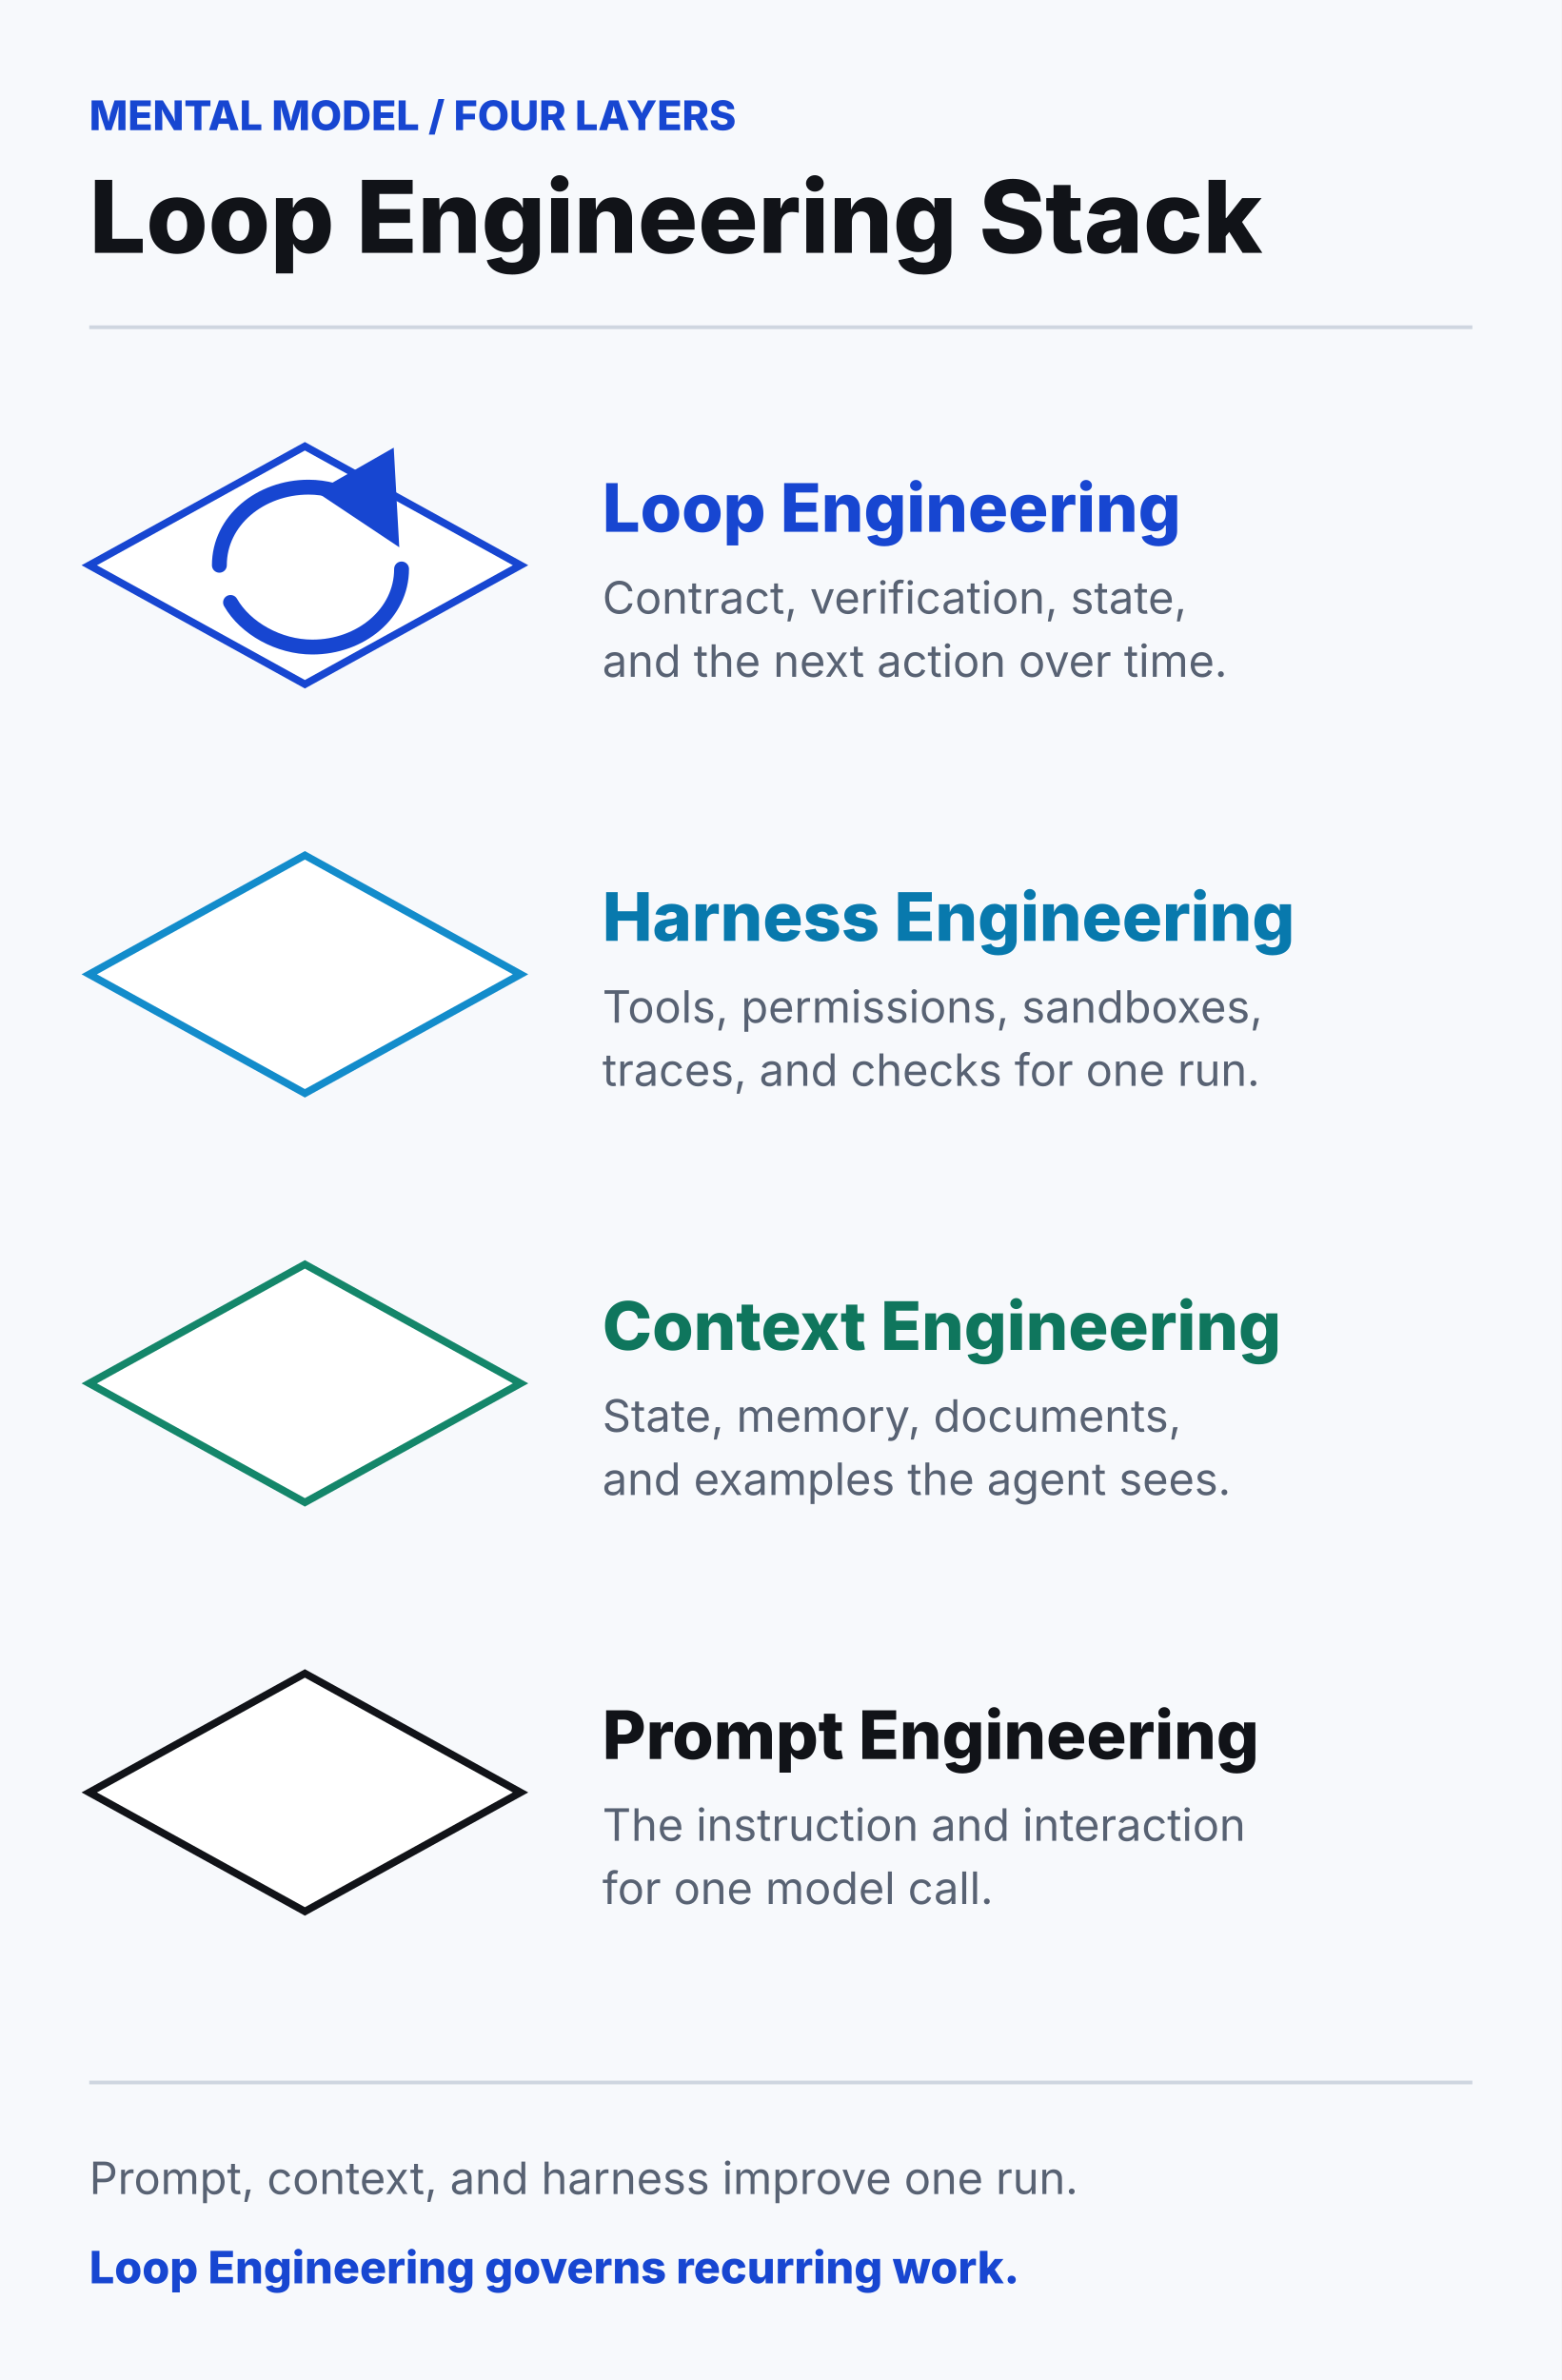
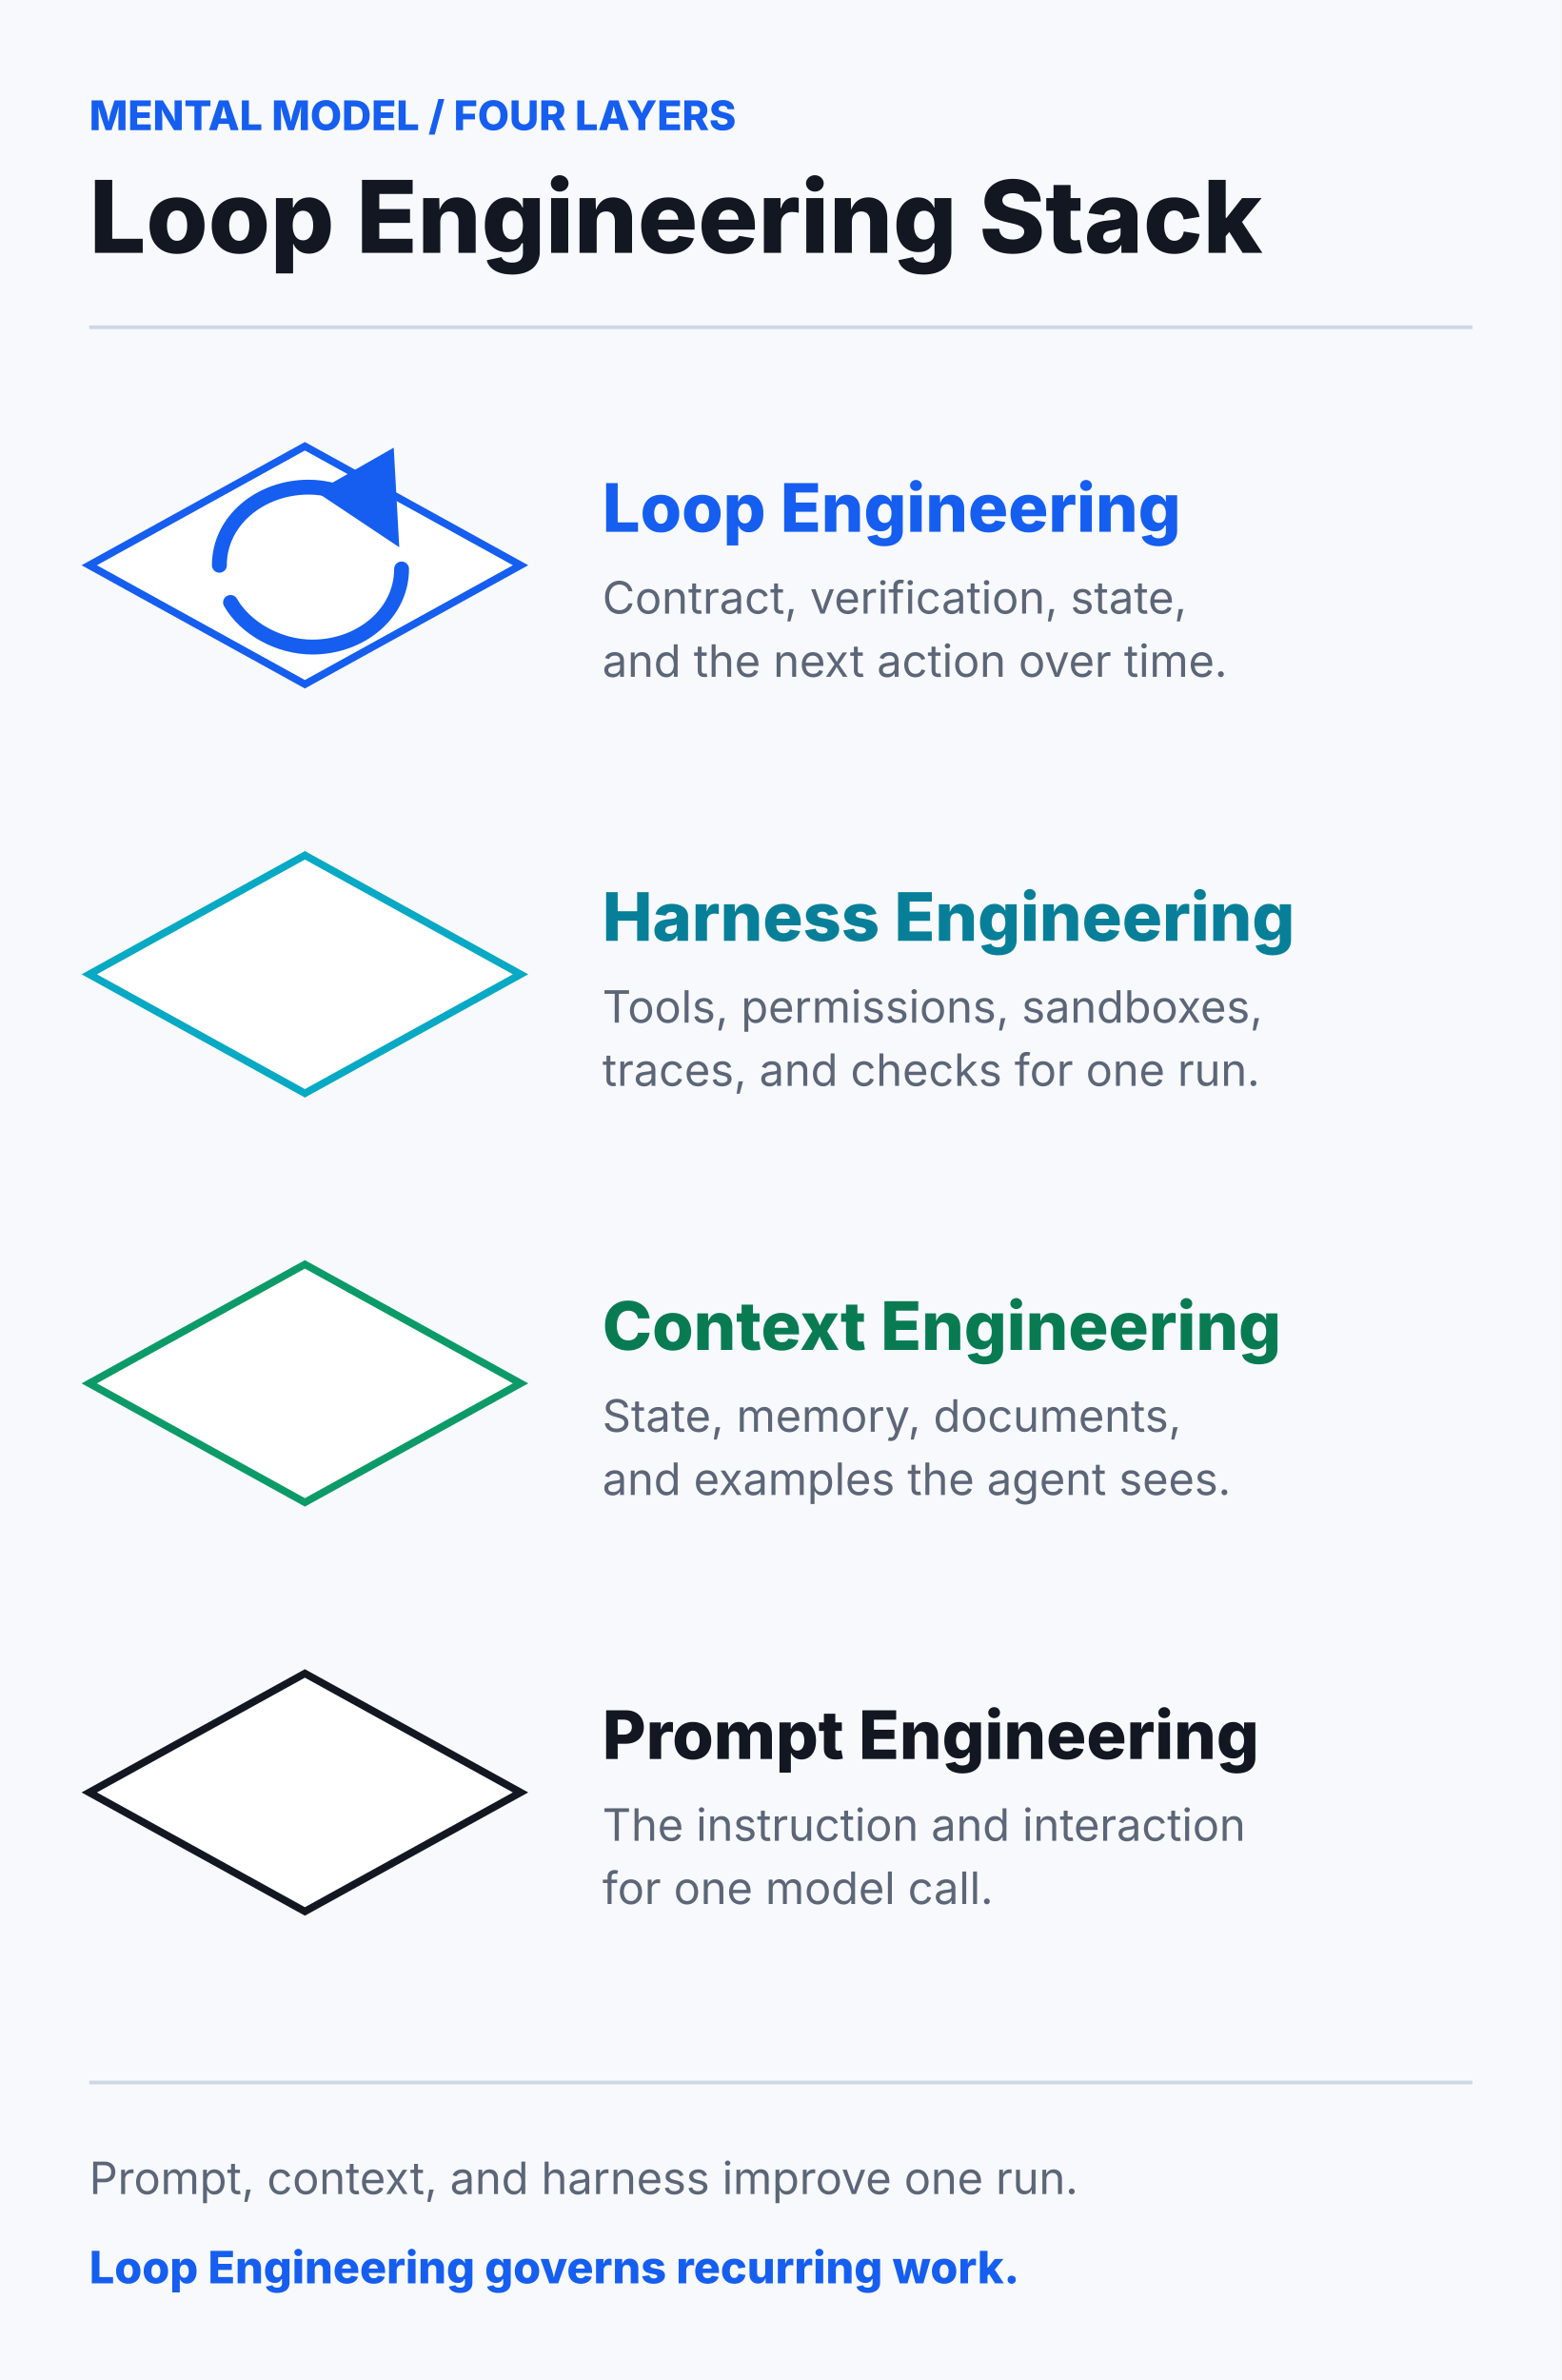
<svg xmlns="http://www.w3.org/2000/svg" width="420" height="640" viewBox="0 0 420 640" role="img" aria-labelledby="title desc" font-family="Inter, Helvetica Neue, Arial, sans-serif">
  <defs>
    <marker id="mobile-arrow" viewBox="0 0 10 10" refX="8" refY="5" markerWidth="6" markerHeight="6" orient="auto">
-       <path d="M0 0L10 5L0 10Z" fill="#1746d1" />
+       <path d="M0 0L10 5L0 10Z" fill="#155eef" />
    </marker>
  </defs>
  <rect width="420" height="640" fill="#f7f9fc" />
-   <text x="24" y="35" fill="#1746d1" font-size="11" font-weight="800">MENTAL MODEL / FOUR LAYERS</text>
-   <text x="24" y="68" fill="#111318" font-size="27" font-weight="800">Loop Engineering Stack</text>
-   <line x1="24" y1="88" x2="396" y2="88" stroke="#cfd6e0" />
+   <text x="24" y="35" fill="#155eef" font-size="11" font-weight="800">MENTAL MODEL / FOUR LAYERS</text>
+   <text x="24" y="68" fill="#121722" font-size="27" font-weight="800">Loop Engineering Stack</text>
+   <line x1="24" y1="88" x2="396" y2="88" stroke="#cfd7e5" />
  <g transform="translate(24 112)">
-     <path d="M0 40L58 8L116 40L58 72Z" fill="#ffffff" stroke="#1746d1" stroke-width="2" />
-     <path d="M35 40c0-12 11-21 24-21 9 0 18 5 22 12" fill="none" stroke="#1746d1" stroke-width="4" stroke-linecap="round" marker-end="url(#mobile-arrow)" />
-     <path d="M84 41c0 12-11 21-24 21-9 0-18-5-22-12" fill="none" stroke="#1746d1" stroke-width="4" stroke-linecap="round" />
-     <text x="138" y="31" fill="#1746d1" font-size="18" font-weight="800">Loop Engineering</text>
-     <text x="138" y="53" fill="#586273" font-size="12">Contract, verification, state,</text>
-     <text x="138" y="70" fill="#586273" font-size="12">and the next action over time.</text>
+     <path d="M0 40L58 8L116 40L58 72Z" fill="#ffffff" stroke="#155eef" stroke-width="2" />
+     <path d="M35 40c0-12 11-21 24-21 9 0 18 5 22 12" fill="none" stroke="#155eef" stroke-width="4" stroke-linecap="round" marker-end="url(#mobile-arrow)" />
+     <path d="M84 41c0 12-11 21-24 21-9 0-18-5-22-12" fill="none" stroke="#155eef" stroke-width="4" stroke-linecap="round" />
+     <text x="138" y="31" fill="#155eef" font-size="18" font-weight="800">Loop Engineering</text>
+     <text x="138" y="53" fill="#5c6678" font-size="12">Contract, verification, state,</text>
+     <text x="138" y="70" fill="#5c6678" font-size="12">and the next action over time.</text>
  </g>
  <g transform="translate(24 222)">
-     <path d="M0 40L58 8L116 40L58 72Z" fill="#ffffff" stroke="#138ccb" stroke-width="2" />
-     <text x="138" y="31" fill="#0879ad" font-size="18" font-weight="800">Harness Engineering</text>
-     <text x="138" y="53" fill="#586273" font-size="12">Tools, permissions, sandboxes,</text>
-     <text x="138" y="70" fill="#586273" font-size="12">traces, and checks for one run.</text>
+     <path d="M0 40L58 8L116 40L58 72Z" fill="#ffffff" stroke="#08a9c4" stroke-width="2" />
+     <text x="138" y="31" fill="#087f99" font-size="18" font-weight="800">Harness Engineering</text>
+     <text x="138" y="53" fill="#5c6678" font-size="12">Tools, permissions, sandboxes,</text>
+     <text x="138" y="70" fill="#5c6678" font-size="12">traces, and checks for one run.</text>
  </g>
  <g transform="translate(24 332)">
-     <path d="M0 40L58 8L116 40L58 72Z" fill="#ffffff" stroke="#14866a" stroke-width="2" />
-     <text x="138" y="31" fill="#0f765d" font-size="18" font-weight="800">Context Engineering</text>
-     <text x="138" y="53" fill="#586273" font-size="12">State, memory, documents,</text>
-     <text x="138" y="70" fill="#586273" font-size="12">and examples the agent sees.</text>
+     <path d="M0 40L58 8L116 40L58 72Z" fill="#ffffff" stroke="#0c9b68" stroke-width="2" />
+     <text x="138" y="31" fill="#087b53" font-size="18" font-weight="800">Context Engineering</text>
+     <text x="138" y="53" fill="#5c6678" font-size="12">State, memory, documents,</text>
+     <text x="138" y="70" fill="#5c6678" font-size="12">and examples the agent sees.</text>
  </g>
  <g transform="translate(24 442)">
-     <path d="M0 40L58 8L116 40L58 72Z" fill="#ffffff" stroke="#111318" stroke-width="2" />
-     <text x="138" y="31" fill="#111318" font-size="18" font-weight="800">Prompt Engineering</text>
-     <text x="138" y="53" fill="#586273" font-size="12">The instruction and interaction</text>
-     <text x="138" y="70" fill="#586273" font-size="12">for one model call.</text>
+     <path d="M0 40L58 8L116 40L58 72Z" fill="#ffffff" stroke="#121722" stroke-width="2" />
+     <text x="138" y="31" fill="#121722" font-size="18" font-weight="800">Prompt Engineering</text>
+     <text x="138" y="53" fill="#5c6678" font-size="12">The instruction and interaction</text>
+     <text x="138" y="70" fill="#5c6678" font-size="12">for one model call.</text>
  </g>
-   <line x1="24" y1="560" x2="396" y2="560" stroke="#cfd6e0" />
-   <text x="24" y="590" fill="#586273" font-size="12">Prompt, context, and harness improve one run.</text>
-   <text x="24" y="614" fill="#1746d1" font-size="12" font-weight="800">Loop Engineering governs recurring work.</text>
+   <line x1="24" y1="560" x2="396" y2="560" stroke="#cfd7e5" />
+   <text x="24" y="590" fill="#5c6678" font-size="12">Prompt, context, and harness improve one run.</text>
+   <text x="24" y="614" fill="#155eef" font-size="12" font-weight="800">Loop Engineering governs recurring work.</text>
</svg>
